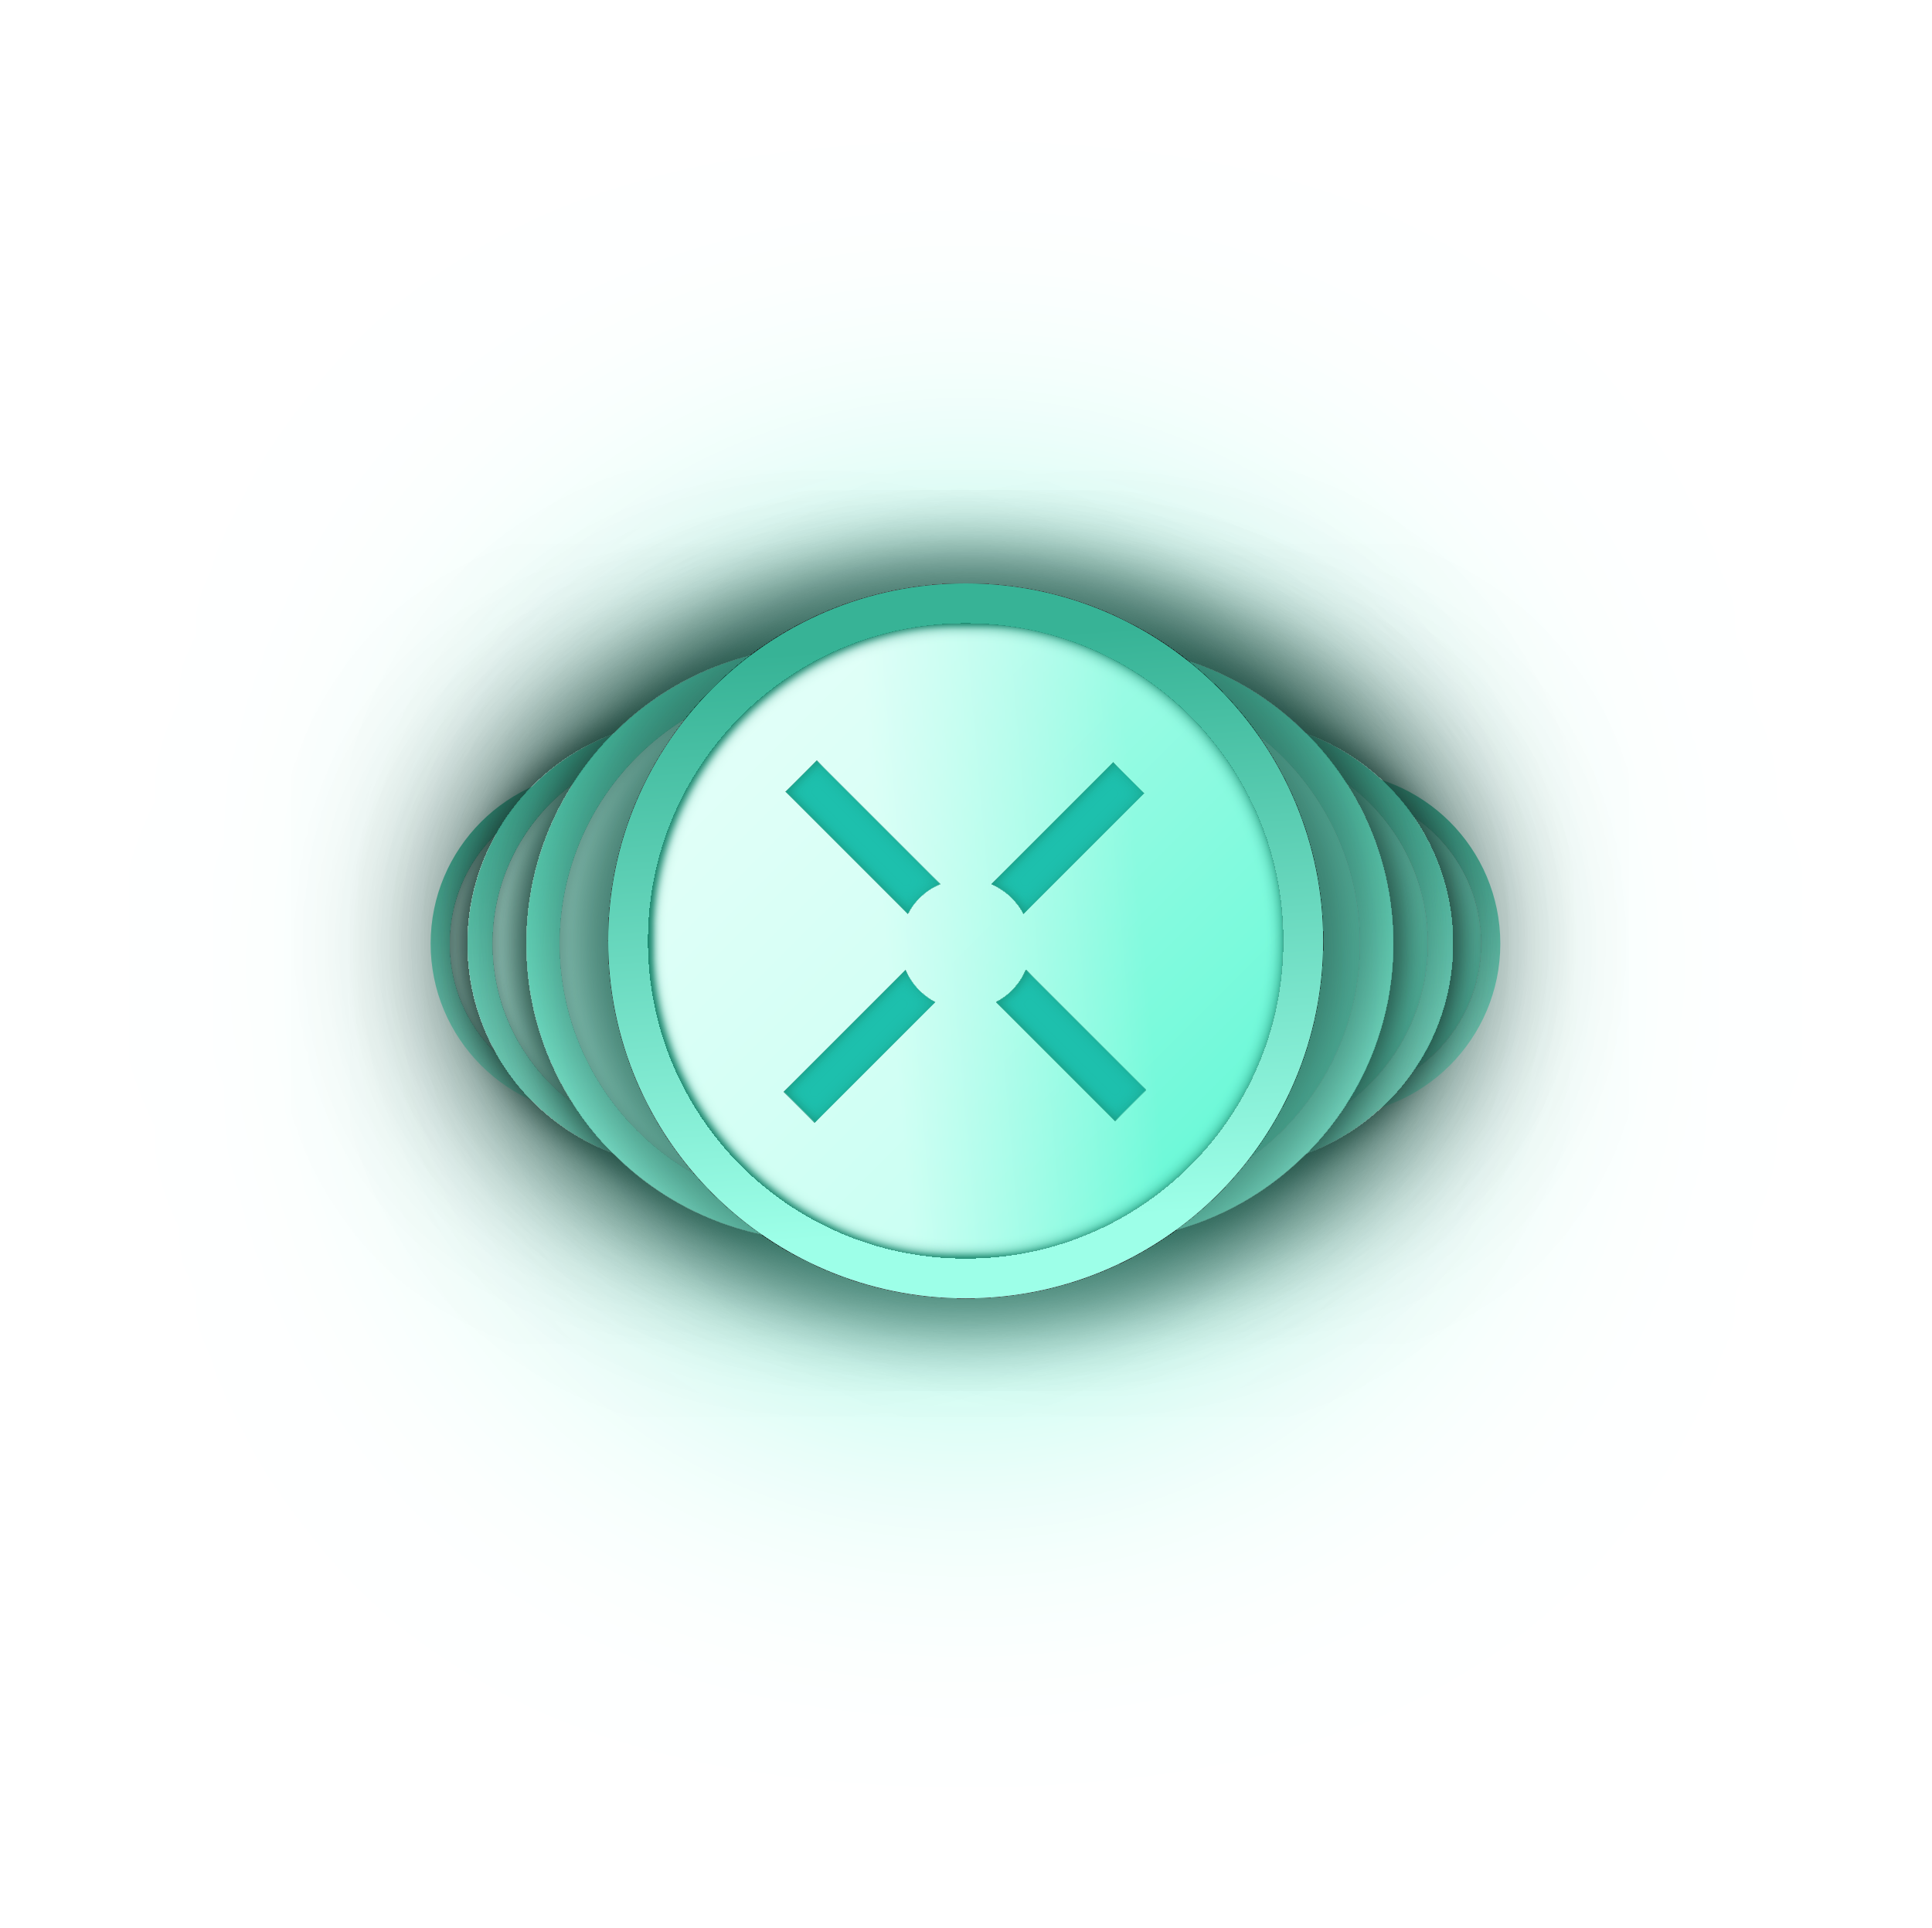
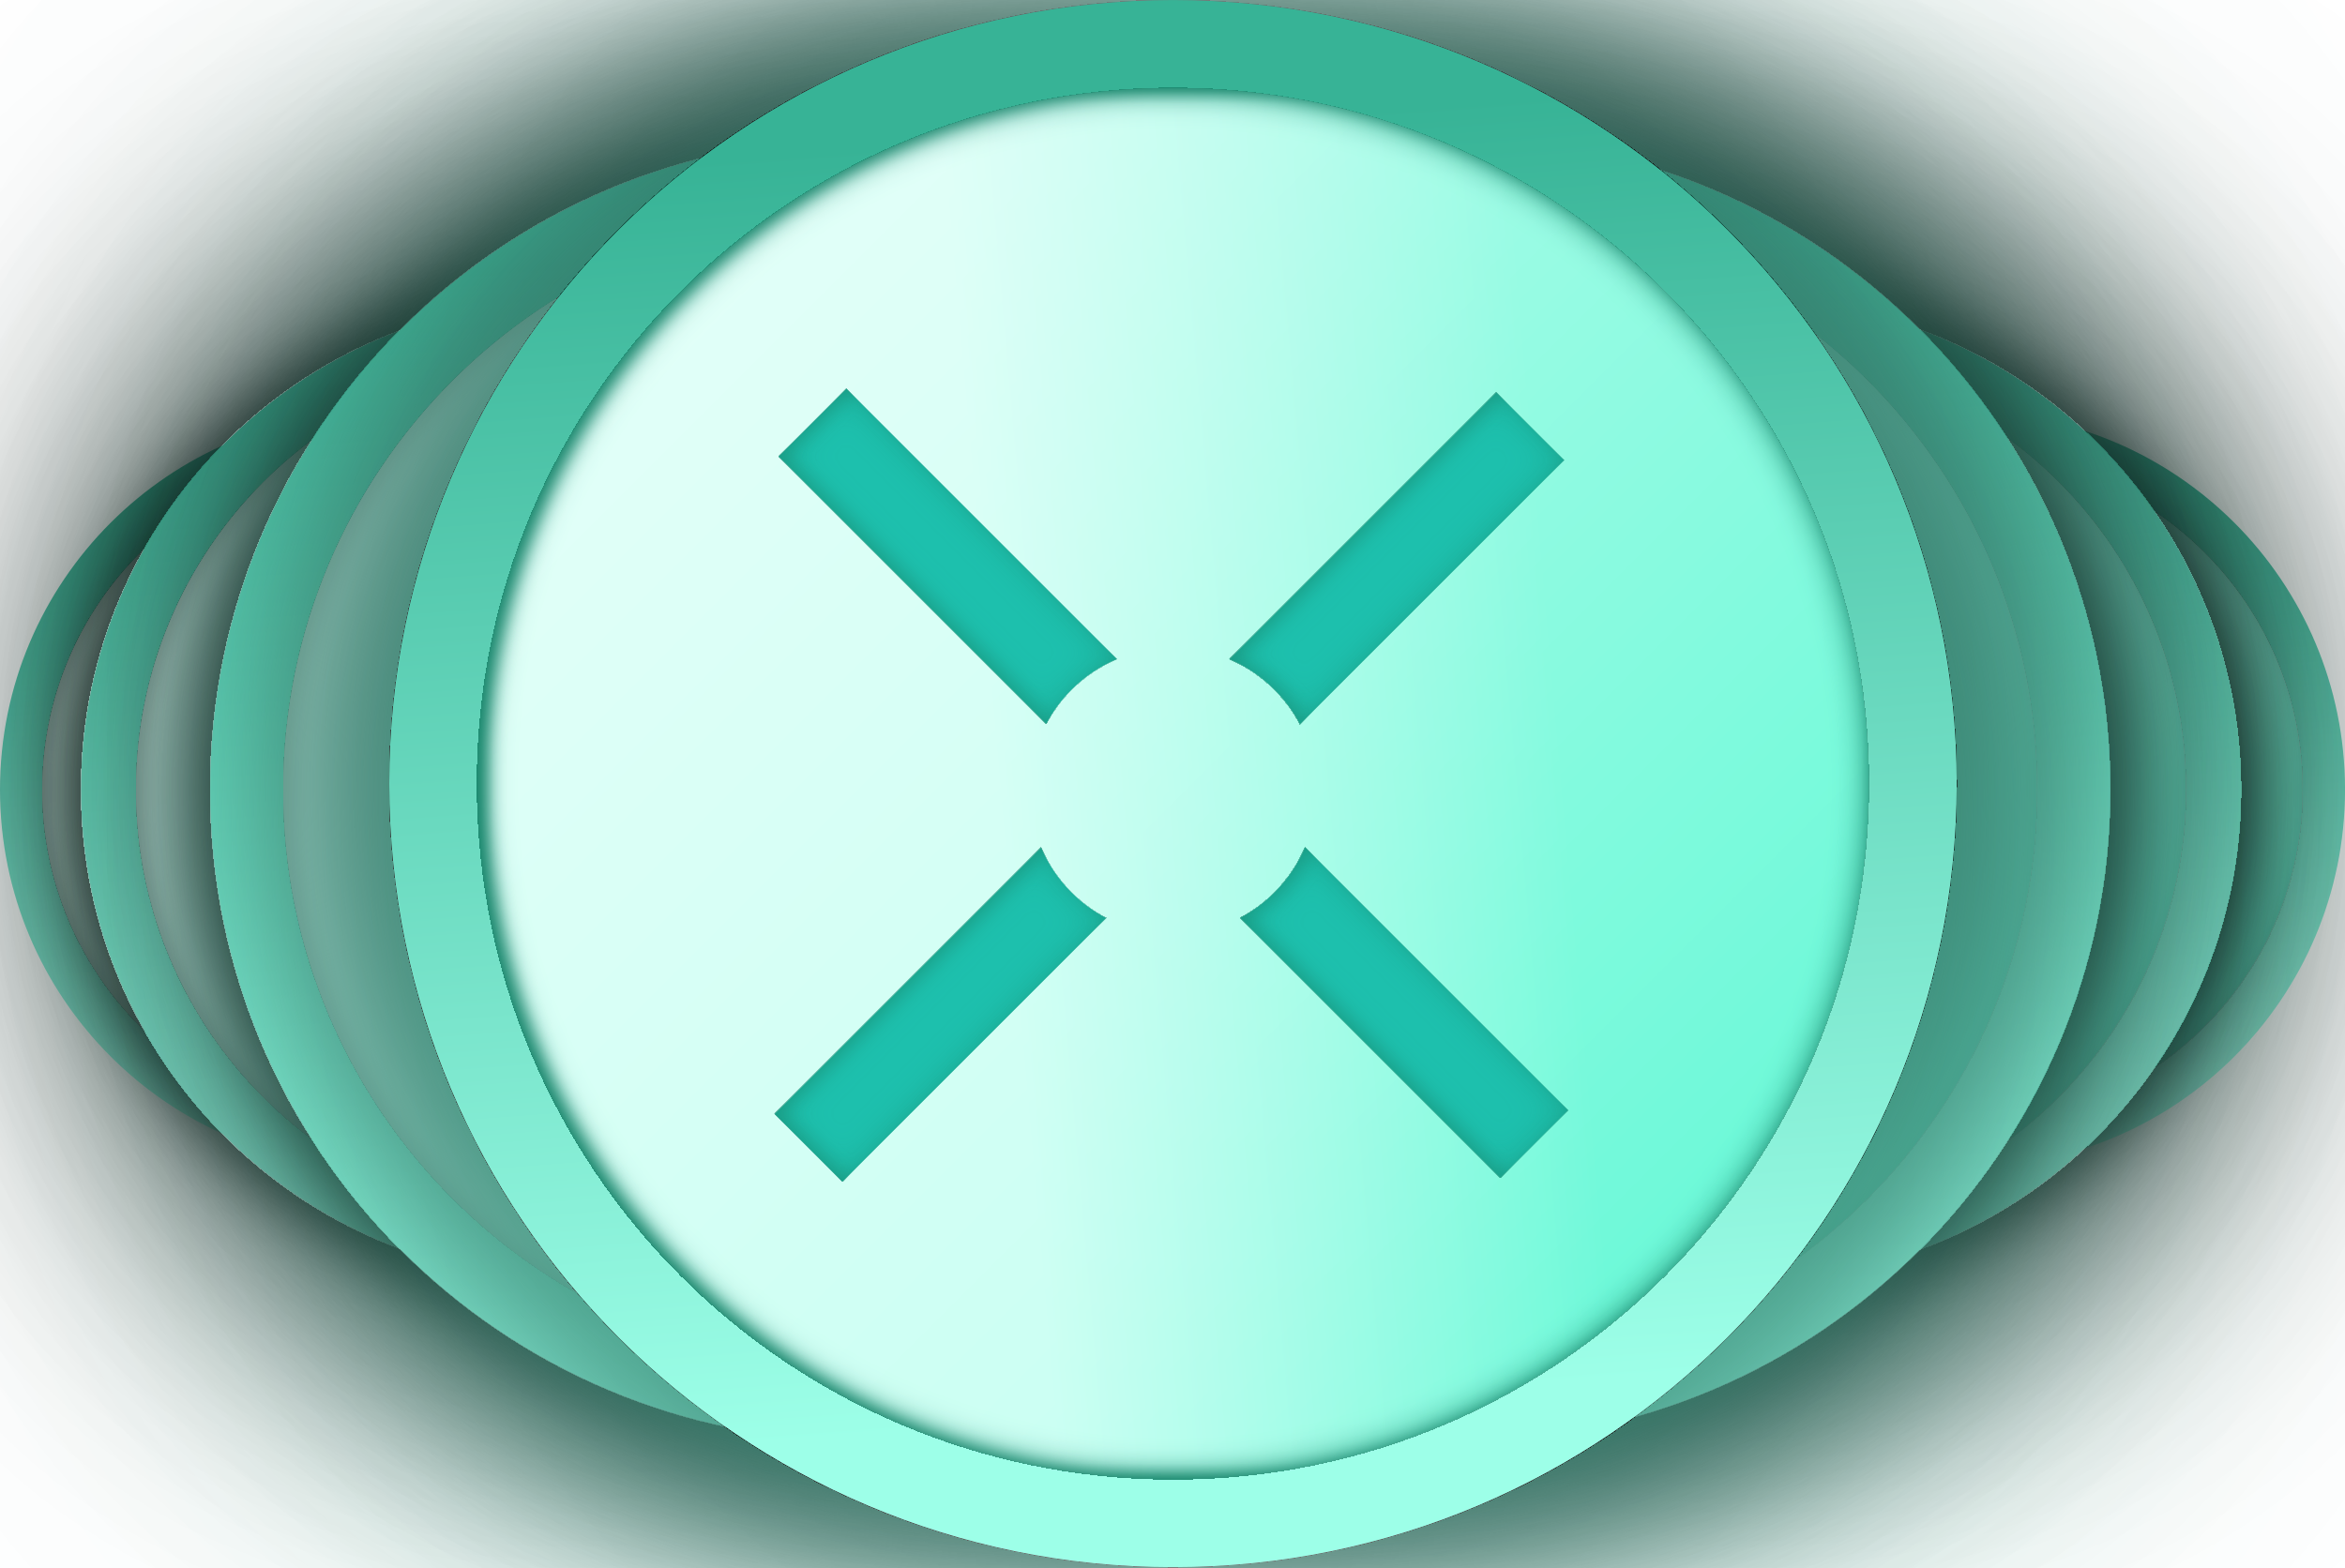
- <svg xmlns="http://www.w3.org/2000/svg" viewBox="0 0 498 497" fill="none">
+ <svg xmlns="http://www.w3.org/2000/svg" fill="none" viewBox="111 150.39 275.72 184.3">
  <circle cx="342.362" cy="243.252" r="44.362" fill="url(#paint0_linear_3320_158743)" />
  <g filter="url(#filter0_ii_3320_158743)">
    <circle cx="342.361" cy="243.253" r="39.385" fill="#D9D9D9" />
    <circle cx="342.361" cy="243.253" r="39.385" fill="url(#paint1_linear_3320_158743)" />
    <circle cx="342.361" cy="243.253" r="39.385" fill="url(#paint2_linear_3320_158743)" fill-opacity="0.5" />
    <g filter="url(#filter1_i_3320_158743)">
      <path d="M320.045 224.73L323.874 220.9L339.177 236.203C338.248 236.599 337.378 237.175 336.62 237.933C336.034 238.52 335.556 239.174 335.186 239.87L320.045 224.73Z" fill="#1DC0AD" />
      <path d="M334.897 246.881L319.818 261.96L323.648 265.789L338.573 250.863C337.871 250.493 337.211 250.012 336.62 249.421C335.867 248.668 335.293 247.803 334.897 246.881Z" fill="#1DC0AD" />
      <path d="M346.171 250.855L360.891 265.575L364.72 261.746L349.838 246.864C349.443 247.793 348.866 248.663 348.108 249.421C347.522 250.008 346.867 250.486 346.171 250.855Z" fill="#1DC0AD" />
      <path d="M349.551 239.886L364.493 224.944L360.664 221.114L345.568 236.21C346.491 236.605 347.355 237.18 348.108 237.933C348.699 238.524 349.18 239.183 349.551 239.886Z" fill="#1DC0AD" />
    </g>
  </g>
  <circle cx="155.362" cy="243.252" r="44.362" fill="url(#paint3_linear_3320_158743)" />
  <g filter="url(#filter2_ii_3320_158743)">
    <circle cx="155.361" cy="243.253" r="39.385" fill="#D9D9D9" />
    <circle cx="155.361" cy="243.253" r="39.385" fill="url(#paint4_linear_3320_158743)" />
    <circle cx="155.361" cy="243.253" r="39.385" fill="url(#paint5_linear_3320_158743)" fill-opacity="0.5" />
    <g filter="url(#filter3_i_3320_158743)">
      <path d="M133.045 224.73L136.874 220.9L152.177 236.203C151.248 236.599 150.378 237.175 149.62 237.933C149.034 238.52 148.556 239.174 148.186 239.87L133.045 224.73Z" fill="#1DC0AD" />
      <path d="M147.897 246.881L132.818 261.96L136.648 265.789L151.573 250.863C150.871 250.493 150.211 250.012 149.62 249.421C148.867 248.668 148.293 247.803 147.897 246.881Z" fill="#1DC0AD" />
      <path d="M159.171 250.855L173.891 265.575L177.72 261.746L162.838 246.864C162.443 247.793 161.866 248.663 161.108 249.421C160.522 250.008 159.867 250.486 159.171 250.855Z" fill="#1DC0AD" />
      <path d="M162.551 239.886L177.493 224.944L173.664 221.114L158.568 236.21C159.491 236.605 160.355 237.18 161.108 237.933C161.699 238.524 162.18 239.183 162.551 239.886Z" fill="#1DC0AD" />
    </g>
  </g>
  <g opacity="0.25" filter="url(#filter4_f_3320_158743)">
    <ellipse cx="249.057" cy="242.411" rx="132.688" ry="92.017" fill="black" />
  </g>
  <g filter="url(#filter5_dd_3320_158743)">
    <circle cx="316.899" cy="243.252" r="57.593" fill="url(#paint6_linear_3320_158743)" />
    <g filter="url(#filter6_ii_3320_158743)">
      <circle cx="316.898" cy="243.253" r="51.13" fill="#D9D9D9" />
      <circle cx="316.898" cy="243.253" r="51.13" fill="url(#paint7_linear_3320_158743)" />
      <circle cx="316.898" cy="243.253" r="51.13" fill="url(#paint8_linear_3320_158743)" fill-opacity="0.5" />
      <g filter="url(#filter7_i_3320_158743)">
        <path d="M287.926 219.205L292.897 214.233L312.764 234.1C311.558 234.614 310.429 235.362 309.445 236.346C308.683 237.107 308.062 237.957 307.583 238.861L287.926 219.205Z" fill="#1DC0AD" />
        <path d="M307.208 247.962L287.632 267.538L292.603 272.51L311.98 253.133C311.068 252.651 310.212 252.027 309.445 251.26C308.467 250.282 307.722 249.16 307.208 247.962Z" fill="#1DC0AD" />
        <path d="M321.844 253.122L340.953 272.232L345.925 267.261L326.605 247.941C326.091 249.147 325.342 250.276 324.359 251.26C323.597 252.021 322.748 252.642 321.844 253.122Z" fill="#1DC0AD" />
        <path d="M326.232 238.881L345.63 219.482L340.659 214.511L321.061 234.109C322.259 234.622 323.381 235.368 324.359 236.346C325.126 237.113 325.75 237.969 326.232 238.881Z" fill="#1DC0AD" />
      </g>
    </g>
  </g>
  <g filter="url(#filter8_dd_3320_158743)">
    <circle cx="178.132" cy="243.252" r="57.593" fill="url(#paint9_linear_3320_158743)" />
    <g filter="url(#filter9_ii_3320_158743)">
      <circle cx="178.13" cy="243.253" r="51.13" fill="#D9D9D9" />
      <circle cx="178.13" cy="243.253" r="51.13" fill="url(#paint10_linear_3320_158743)" />
      <circle cx="178.13" cy="243.253" r="51.13" fill="url(#paint11_linear_3320_158743)" fill-opacity="0.5" />
      <g filter="url(#filter10_i_3320_158743)">
        <path d="M149.16 219.205L154.131 214.233L173.997 234.1C172.791 234.614 171.662 235.362 170.678 236.346C169.917 237.107 169.296 237.957 168.816 238.861L149.16 219.205Z" fill="#1DC0AD" />
        <path d="M168.441 247.962L148.865 267.538L153.837 272.51L173.214 253.133C172.302 252.651 171.446 252.027 170.678 251.26C169.701 250.282 168.955 249.16 168.441 247.962Z" fill="#1DC0AD" />
        <path d="M183.077 253.122L202.187 272.232L207.158 267.261L187.838 247.941C187.325 249.147 186.576 250.276 185.592 251.26C184.831 252.021 183.981 252.642 183.077 253.122Z" fill="#1DC0AD" />
        <path d="M187.465 238.881L206.864 219.482L201.892 214.511L182.295 234.109C183.492 234.622 184.614 235.368 185.592 236.346C186.36 237.113 186.984 237.969 187.465 238.881Z" fill="#1DC0AD" />
      </g>
    </g>
  </g>
  <g opacity="0.5" filter="url(#filter11_f_3320_158743)">
    <ellipse cx="249.058" cy="242.411" rx="115.662" ry="92.017" fill="black" />
  </g>
  <g filter="url(#filter12_dd_3320_158743)">
    <circle cx="212.309" cy="243.252" r="76.593" fill="url(#paint12_linear_3320_158743)" />
    <g filter="url(#filter13_ii_3320_158743)">
      <circle cx="212.308" cy="243.252" r="67.999" fill="#D9D9D9" />
      <circle cx="212.308" cy="243.252" r="67.999" fill="url(#paint13_linear_3320_158743)" />
      <circle cx="212.308" cy="243.252" r="67.999" fill="url(#paint14_linear_3320_158743)" fill-opacity="0.5" />
      <g filter="url(#filter14_i_3320_158743)">
        <path d="M173.778 211.271L180.39 204.659L206.81 231.08C205.207 231.763 203.704 232.759 202.396 234.067C201.383 235.08 200.558 236.209 199.919 237.412L173.778 211.271Z" fill="#1DC0AD" />
        <path d="M199.421 249.515L173.387 275.55L179.998 282.161L205.768 256.392C204.555 255.752 203.417 254.921 202.396 253.901C201.096 252.601 200.104 251.108 199.421 249.515Z" fill="#1DC0AD" />
        <path d="M218.885 256.378L244.3 281.792L250.911 275.181L225.217 249.487C224.534 251.091 223.539 252.593 222.23 253.901C221.218 254.914 220.088 255.74 218.885 256.378Z" fill="#1DC0AD" />
        <path d="M224.721 237.438L250.52 211.64L243.908 205.029L217.845 231.092C219.438 231.775 220.93 232.766 222.23 234.067C223.251 235.087 224.081 236.226 224.721 237.438Z" fill="#1DC0AD" />
      </g>
    </g>
  </g>
  <g filter="url(#filter15_dd_3320_158743)">
    <circle cx="282.523" cy="243.252" r="76.593" fill="url(#paint15_linear_3320_158743)" />
    <g filter="url(#filter16_ii_3320_158743)">
      <circle cx="282.523" cy="243.252" r="67.999" fill="#D9D9D9" />
      <circle cx="282.523" cy="243.252" r="67.999" fill="url(#paint16_linear_3320_158743)" />
      <circle cx="282.523" cy="243.252" r="67.999" fill="url(#paint17_linear_3320_158743)" fill-opacity="0.5" />
      <g filter="url(#filter17_i_3320_158743)">
        <path d="M243.993 211.271L250.604 204.659L277.025 231.08C275.421 231.763 273.919 232.759 272.611 234.067C271.598 235.08 270.773 236.209 270.134 237.412L243.993 211.271Z" fill="#1DC0AD" />
        <path d="M269.636 249.515L243.602 275.55L250.213 282.161L275.983 256.392C274.77 255.752 273.632 254.921 272.611 253.901C271.311 252.601 270.319 251.108 269.636 249.515Z" fill="#1DC0AD" />
        <path d="M289.1 256.378L314.515 281.792L321.126 275.181L295.432 249.487C294.749 251.091 293.753 252.593 292.445 253.901C291.432 254.914 290.303 255.74 289.1 256.378Z" fill="#1DC0AD" />
        <path d="M294.936 237.438L320.734 211.64L314.123 205.029L288.06 231.092C289.653 231.775 291.145 232.766 292.445 234.067C293.466 235.087 294.296 236.226 294.936 237.438Z" fill="#1DC0AD" />
      </g>
    </g>
  </g>
  <g filter="url(#filter18_f_3320_158743)">
    <ellipse cx="249.058" cy="242.411" rx="101.464" ry="92.017" fill="black" />
  </g>
  <g filter="url(#filter19_d_3320_158743)">
    <circle cx="248.918" cy="242.543" r="92.149" fill="url(#paint18_linear_3320_158743)" />
    <g filter="url(#filter20_ii_3320_158743)">
      <circle cx="248.917" cy="242.543" r="81.81" fill="#D9D9D9" />
      <circle cx="248.917" cy="242.543" r="81.81" fill="url(#paint19_linear_3320_158743)" />
      <circle cx="248.917" cy="242.543" r="81.81" fill="url(#paint20_linear_3320_158743)" fill-opacity="0.5" />
      <g filter="url(#filter21_ii_3320_158743)">
        <path d="M202.562 204.066L210.516 196.112L242.302 227.899C240.373 228.721 238.566 229.919 236.992 231.492C235.774 232.711 234.78 234.07 234.012 235.517L202.562 204.066Z" fill="#1DC0AD" />
        <path d="M233.413 250.079L202.091 281.401L210.045 289.355L241.048 258.352C239.59 257.582 238.22 256.583 236.992 255.355C235.428 253.791 234.235 251.995 233.413 250.079Z" fill="#1DC0AD" />
        <path d="M256.83 258.335L287.406 288.911L295.36 280.957L264.448 250.045C263.626 251.974 262.428 253.781 260.855 255.355C259.636 256.574 258.277 257.567 256.83 258.335Z" fill="#1DC0AD" />
        <path d="M263.851 235.549L294.889 204.511L286.935 196.557L255.579 227.913C257.495 228.735 259.29 229.928 260.855 231.492C262.082 232.72 263.081 234.09 263.851 235.549Z" fill="#1DC0AD" />
      </g>
    </g>
  </g>
  <defs>
    <filter id="filter0_ii_3320_158743" x="302.977" y="203.868" width="79.452" height="78.769" filterUnits="userSpaceOnUse" color-interpolation-filters="sRGB">
      <feFlood flood-opacity="0" result="BackgroundImageFix" />
      <feBlend mode="normal" in="SourceGraphic" in2="BackgroundImageFix" result="shape" />
      <feColorMatrix in="SourceAlpha" type="matrix" values="0 0 0 0 0 0 0 0 0 0 0 0 0 0 0 0 0 0 127 0" result="hardAlpha" />
      <feOffset />
      <feGaussianBlur stdDeviation="2.047" />
      <feComposite in2="hardAlpha" operator="arithmetic" k2="-1" k3="1" />
      <feColorMatrix type="matrix" values="0 0 0 0 0 0 0 0 0 0 0 0 0 0 0 0 0 0 0.14 0" />
      <feBlend mode="normal" in2="shape" result="effect1_innerShadow_3320_158743" />
      <feColorMatrix in="SourceAlpha" type="matrix" values="0 0 0 0 0 0 0 0 0 0 0 0 0 0 0 0 0 0 127 0" result="hardAlpha" />
      <feOffset dx="0.682" />
      <feGaussianBlur stdDeviation="0.682" />
      <feComposite in2="hardAlpha" operator="arithmetic" k2="-1" k3="1" />
      <feColorMatrix type="matrix" values="0 0 0 0 0 0 0 0 0 0 0 0 0 0 0 0 0 0 0.2 0" />
      <feBlend mode="normal" in2="effect1_innerShadow_3320_158743" result="effect2_innerShadow_3320_158743" />
    </filter>
    <filter id="filter1_i_3320_158743" x="319.818" y="220.9" width="44.901" height="46.254" filterUnits="userSpaceOnUse" color-interpolation-filters="sRGB">
      <feFlood flood-opacity="0" result="BackgroundImageFix" />
      <feBlend mode="normal" in="SourceGraphic" in2="BackgroundImageFix" result="shape" />
      <feColorMatrix in="SourceAlpha" type="matrix" values="0 0 0 0 0 0 0 0 0 0 0 0 0 0 0 0 0 0 127 0" result="hardAlpha" />
      <feOffset dy="1.365" />
      <feGaussianBlur stdDeviation="0.682" />
      <feComposite in2="hardAlpha" operator="arithmetic" k2="-1" k3="1" />
      <feColorMatrix type="matrix" values="0 0 0 0 0 0 0 0 0 0.546 0 0 0 0 0.484 0 0 0 0.5 0" />
      <feBlend mode="normal" in2="shape" result="effect1_innerShadow_3320_158743" />
    </filter>
    <filter id="filter2_ii_3320_158743" x="115.977" y="203.868" width="79.452" height="78.769" filterUnits="userSpaceOnUse" color-interpolation-filters="sRGB">
      <feFlood flood-opacity="0" result="BackgroundImageFix" />
      <feBlend mode="normal" in="SourceGraphic" in2="BackgroundImageFix" result="shape" />
      <feColorMatrix in="SourceAlpha" type="matrix" values="0 0 0 0 0 0 0 0 0 0 0 0 0 0 0 0 0 0 127 0" result="hardAlpha" />
      <feOffset />
      <feGaussianBlur stdDeviation="2.047" />
      <feComposite in2="hardAlpha" operator="arithmetic" k2="-1" k3="1" />
      <feColorMatrix type="matrix" values="0 0 0 0 0 0 0 0 0 0 0 0 0 0 0 0 0 0 0.14 0" />
      <feBlend mode="normal" in2="shape" result="effect1_innerShadow_3320_158743" />
      <feColorMatrix in="SourceAlpha" type="matrix" values="0 0 0 0 0 0 0 0 0 0 0 0 0 0 0 0 0 0 127 0" result="hardAlpha" />
      <feOffset dx="0.682" />
      <feGaussianBlur stdDeviation="0.682" />
      <feComposite in2="hardAlpha" operator="arithmetic" k2="-1" k3="1" />
      <feColorMatrix type="matrix" values="0 0 0 0 0 0 0 0 0 0 0 0 0 0 0 0 0 0 0.2 0" />
      <feBlend mode="normal" in2="effect1_innerShadow_3320_158743" result="effect2_innerShadow_3320_158743" />
    </filter>
    <filter id="filter3_i_3320_158743" x="132.818" y="220.9" width="44.901" height="46.254" filterUnits="userSpaceOnUse" color-interpolation-filters="sRGB">
      <feFlood flood-opacity="0" result="BackgroundImageFix" />
      <feBlend mode="normal" in="SourceGraphic" in2="BackgroundImageFix" result="shape" />
      <feColorMatrix in="SourceAlpha" type="matrix" values="0 0 0 0 0 0 0 0 0 0 0 0 0 0 0 0 0 0 127 0" result="hardAlpha" />
      <feOffset dy="1.365" />
      <feGaussianBlur stdDeviation="0.682" />
      <feComposite in2="hardAlpha" operator="arithmetic" k2="-1" k3="1" />
      <feColorMatrix type="matrix" values="0 0 0 0 0 0 0 0 0 0.546 0 0 0 0 0.484 0 0 0 0.5 0" />
      <feBlend mode="normal" in2="shape" result="effect1_innerShadow_3320_158743" />
    </filter>
    <filter id="filter4_f_3320_158743" x="92.369" y="126.394" width="313.376" height="232.034" filterUnits="userSpaceOnUse" color-interpolation-filters="sRGB">
      <feFlood flood-opacity="0" result="BackgroundImageFix" />
      <feBlend mode="normal" in="SourceGraphic" in2="BackgroundImageFix" result="shape" />
      <feGaussianBlur stdDeviation="12" result="effect1_foregroundBlur_3320_158743" />
    </filter>
    <filter id="filter5_dd_3320_158743" x="213.941" y="140.293" width="205.917" height="205.917" filterUnits="userSpaceOnUse" color-interpolation-filters="sRGB">
      <feFlood flood-opacity="0" result="BackgroundImageFix" />
      <feColorMatrix in="SourceAlpha" type="matrix" values="0 0 0 0 0 0 0 0 0 0 0 0 0 0 0 0 0 0 127 0" result="hardAlpha" />
      <feOffset />
      <feGaussianBlur stdDeviation="22.683" />
      <feComposite in2="hardAlpha" operator="out" />
      <feColorMatrix type="matrix" values="0 0 0 0 0 0 0 0 0 0 0 0 0 0 0 0 0 0 0.64 0" />
      <feBlend mode="normal" in2="BackgroundImageFix" result="effect1_dropShadow_3320_158743" />
      <feColorMatrix in="SourceAlpha" type="matrix" values="0 0 0 0 0 0 0 0 0 0 0 0 0 0 0 0 0 0 127 0" result="hardAlpha" />
      <feOffset />
      <feGaussianBlur stdDeviation="4" />
      <feComposite in2="hardAlpha" operator="out" />
      <feColorMatrix type="matrix" values="0 0 0 0 0 0 0 0 0 0 0 0 0 0 0 0 0 0 1 0" />
      <feBlend mode="normal" in2="effect1_dropShadow_3320_158743" result="effect2_dropShadow_3320_158743" />
      <feBlend mode="normal" in="SourceGraphic" in2="effect2_dropShadow_3320_158743" result="shape" />
    </filter>
    <filter id="filter6_ii_3320_158743" x="265.768" y="192.122" width="103.147" height="102.261" filterUnits="userSpaceOnUse" color-interpolation-filters="sRGB">
      <feFlood flood-opacity="0" result="BackgroundImageFix" />
      <feBlend mode="normal" in="SourceGraphic" in2="BackgroundImageFix" result="shape" />
      <feColorMatrix in="SourceAlpha" type="matrix" values="0 0 0 0 0 0 0 0 0 0 0 0 0 0 0 0 0 0 127 0" result="hardAlpha" />
      <feOffset />
      <feGaussianBlur stdDeviation="2.658" />
      <feComposite in2="hardAlpha" operator="arithmetic" k2="-1" k3="1" />
      <feColorMatrix type="matrix" values="0 0 0 0 0 0 0 0 0 0 0 0 0 0 0 0 0 0 0.14 0" />
      <feBlend mode="normal" in2="shape" result="effect1_innerShadow_3320_158743" />
      <feColorMatrix in="SourceAlpha" type="matrix" values="0 0 0 0 0 0 0 0 0 0 0 0 0 0 0 0 0 0 127 0" result="hardAlpha" />
      <feOffset dx="0.886" />
      <feGaussianBlur stdDeviation="0.886" />
      <feComposite in2="hardAlpha" operator="arithmetic" k2="-1" k3="1" />
      <feColorMatrix type="matrix" values="0 0 0 0 0 0 0 0 0 0 0 0 0 0 0 0 0 0 0.2 0" />
      <feBlend mode="normal" in2="effect1_innerShadow_3320_158743" result="effect2_innerShadow_3320_158743" />
    </filter>
    <filter id="filter7_i_3320_158743" x="287.632" y="214.233" width="58.293" height="60.048" filterUnits="userSpaceOnUse" color-interpolation-filters="sRGB">
      <feFlood flood-opacity="0" result="BackgroundImageFix" />
      <feBlend mode="normal" in="SourceGraphic" in2="BackgroundImageFix" result="shape" />
      <feColorMatrix in="SourceAlpha" type="matrix" values="0 0 0 0 0 0 0 0 0 0 0 0 0 0 0 0 0 0 127 0" result="hardAlpha" />
      <feOffset dy="1.772" />
      <feGaussianBlur stdDeviation="0.886" />
      <feComposite in2="hardAlpha" operator="arithmetic" k2="-1" k3="1" />
      <feColorMatrix type="matrix" values="0 0 0 0 0 0 0 0 0 0.546 0 0 0 0 0.484 0 0 0 0.5 0" />
      <feBlend mode="normal" in2="shape" result="effect1_innerShadow_3320_158743" />
    </filter>
    <filter id="filter8_dd_3320_158743" x="75.173" y="140.293" width="205.917" height="205.917" filterUnits="userSpaceOnUse" color-interpolation-filters="sRGB">
      <feFlood flood-opacity="0" result="BackgroundImageFix" />
      <feColorMatrix in="SourceAlpha" type="matrix" values="0 0 0 0 0 0 0 0 0 0 0 0 0 0 0 0 0 0 127 0" result="hardAlpha" />
      <feOffset />
      <feGaussianBlur stdDeviation="22.683" />
      <feComposite in2="hardAlpha" operator="out" />
      <feColorMatrix type="matrix" values="0 0 0 0 0 0 0 0 0 0 0 0 0 0 0 0 0 0 0.64 0" />
      <feBlend mode="normal" in2="BackgroundImageFix" result="effect1_dropShadow_3320_158743" />
      <feColorMatrix in="SourceAlpha" type="matrix" values="0 0 0 0 0 0 0 0 0 0 0 0 0 0 0 0 0 0 127 0" result="hardAlpha" />
      <feOffset />
      <feGaussianBlur stdDeviation="4" />
      <feComposite in2="hardAlpha" operator="out" />
      <feColorMatrix type="matrix" values="0 0 0 0 0 0 0 0 0 0 0 0 0 0 0 0 0 0 1 0" />
      <feBlend mode="normal" in2="effect1_dropShadow_3320_158743" result="effect2_dropShadow_3320_158743" />
      <feBlend mode="normal" in="SourceGraphic" in2="effect2_dropShadow_3320_158743" result="shape" />
    </filter>
    <filter id="filter9_ii_3320_158743" x="127" y="192.122" width="103.147" height="102.261" filterUnits="userSpaceOnUse" color-interpolation-filters="sRGB">
      <feFlood flood-opacity="0" result="BackgroundImageFix" />
      <feBlend mode="normal" in="SourceGraphic" in2="BackgroundImageFix" result="shape" />
      <feColorMatrix in="SourceAlpha" type="matrix" values="0 0 0 0 0 0 0 0 0 0 0 0 0 0 0 0 0 0 127 0" result="hardAlpha" />
      <feOffset />
      <feGaussianBlur stdDeviation="2.658" />
      <feComposite in2="hardAlpha" operator="arithmetic" k2="-1" k3="1" />
      <feColorMatrix type="matrix" values="0 0 0 0 0 0 0 0 0 0 0 0 0 0 0 0 0 0 0.14 0" />
      <feBlend mode="normal" in2="shape" result="effect1_innerShadow_3320_158743" />
      <feColorMatrix in="SourceAlpha" type="matrix" values="0 0 0 0 0 0 0 0 0 0 0 0 0 0 0 0 0 0 127 0" result="hardAlpha" />
      <feOffset dx="0.886" />
      <feGaussianBlur stdDeviation="0.886" />
      <feComposite in2="hardAlpha" operator="arithmetic" k2="-1" k3="1" />
      <feColorMatrix type="matrix" values="0 0 0 0 0 0 0 0 0 0 0 0 0 0 0 0 0 0 0.2 0" />
      <feBlend mode="normal" in2="effect1_innerShadow_3320_158743" result="effect2_innerShadow_3320_158743" />
    </filter>
    <filter id="filter10_i_3320_158743" x="148.865" y="214.233" width="58.293" height="60.048" filterUnits="userSpaceOnUse" color-interpolation-filters="sRGB">
      <feFlood flood-opacity="0" result="BackgroundImageFix" />
      <feBlend mode="normal" in="SourceGraphic" in2="BackgroundImageFix" result="shape" />
      <feColorMatrix in="SourceAlpha" type="matrix" values="0 0 0 0 0 0 0 0 0 0 0 0 0 0 0 0 0 0 127 0" result="hardAlpha" />
      <feOffset dy="1.772" />
      <feGaussianBlur stdDeviation="0.886" />
      <feComposite in2="hardAlpha" operator="arithmetic" k2="-1" k3="1" />
      <feColorMatrix type="matrix" values="0 0 0 0 0 0 0 0 0 0.546 0 0 0 0 0.484 0 0 0 0.5 0" />
      <feBlend mode="normal" in2="shape" result="effect1_innerShadow_3320_158743" />
    </filter>
    <filter id="filter11_f_3320_158743" x="109.396" y="126.394" width="279.324" height="232.034" filterUnits="userSpaceOnUse" color-interpolation-filters="sRGB">
      <feFlood flood-opacity="0" result="BackgroundImageFix" />
      <feBlend mode="normal" in="SourceGraphic" in2="BackgroundImageFix" result="shape" />
      <feGaussianBlur stdDeviation="12" result="effect1_foregroundBlur_3320_158743" />
    </filter>
    <filter id="filter12_dd_3320_158743" x="90.35" y="121.292" width="243.918" height="243.918" filterUnits="userSpaceOnUse" color-interpolation-filters="sRGB">
      <feFlood flood-opacity="0" result="BackgroundImageFix" />
      <feColorMatrix in="SourceAlpha" type="matrix" values="0 0 0 0 0 0 0 0 0 0 0 0 0 0 0 0 0 0 127 0" result="hardAlpha" />
      <feOffset />
      <feGaussianBlur stdDeviation="22.683" />
      <feComposite in2="hardAlpha" operator="out" />
      <feColorMatrix type="matrix" values="0 0 0 0 0 0 0 0 0 0 0 0 0 0 0 0 0 0 0.64 0" />
      <feBlend mode="normal" in2="BackgroundImageFix" result="effect1_dropShadow_3320_158743" />
      <feColorMatrix in="SourceAlpha" type="matrix" values="0 0 0 0 0 0 0 0 0 0 0 0 0 0 0 0 0 0 127 0" result="hardAlpha" />
      <feOffset />
      <feGaussianBlur stdDeviation="4" />
      <feComposite in2="hardAlpha" operator="out" />
      <feColorMatrix type="matrix" values="0 0 0 0 0 0 0 0 0 0 0 0 0 0 0 0 0 0 1 0" />
      <feBlend mode="normal" in2="effect1_dropShadow_3320_158743" result="effect2_dropShadow_3320_158743" />
      <feBlend mode="normal" in="SourceGraphic" in2="effect2_dropShadow_3320_158743" result="shape" />
    </filter>
    <filter id="filter13_ii_3320_158743" x="144.309" y="175.253" width="137.176" height="135.998" filterUnits="userSpaceOnUse" color-interpolation-filters="sRGB">
      <feFlood flood-opacity="0" result="BackgroundImageFix" />
      <feBlend mode="normal" in="SourceGraphic" in2="BackgroundImageFix" result="shape" />
      <feColorMatrix in="SourceAlpha" type="matrix" values="0 0 0 0 0 0 0 0 0 0 0 0 0 0 0 0 0 0 127 0" result="hardAlpha" />
      <feOffset />
      <feGaussianBlur stdDeviation="3.535" />
      <feComposite in2="hardAlpha" operator="arithmetic" k2="-1" k3="1" />
      <feColorMatrix type="matrix" values="0 0 0 0 0 0 0 0 0 0 0 0 0 0 0 0 0 0 0.14 0" />
      <feBlend mode="normal" in2="shape" result="effect1_innerShadow_3320_158743" />
      <feColorMatrix in="SourceAlpha" type="matrix" values="0 0 0 0 0 0 0 0 0 0 0 0 0 0 0 0 0 0 127 0" result="hardAlpha" />
      <feOffset dx="1.178" />
      <feGaussianBlur stdDeviation="1.178" />
      <feComposite in2="hardAlpha" operator="arithmetic" k2="-1" k3="1" />
      <feColorMatrix type="matrix" values="0 0 0 0 0 0 0 0 0 0 0 0 0 0 0 0 0 0 0.2 0" />
      <feBlend mode="normal" in2="effect1_innerShadow_3320_158743" result="effect2_innerShadow_3320_158743" />
    </filter>
    <filter id="filter14_i_3320_158743" x="173.387" y="204.659" width="77.524" height="79.859" filterUnits="userSpaceOnUse" color-interpolation-filters="sRGB">
      <feFlood flood-opacity="0" result="BackgroundImageFix" />
      <feBlend mode="normal" in="SourceGraphic" in2="BackgroundImageFix" result="shape" />
      <feColorMatrix in="SourceAlpha" type="matrix" values="0 0 0 0 0 0 0 0 0 0 0 0 0 0 0 0 0 0 127 0" result="hardAlpha" />
      <feOffset dy="2.357" />
      <feGaussianBlur stdDeviation="1.178" />
      <feComposite in2="hardAlpha" operator="arithmetic" k2="-1" k3="1" />
      <feColorMatrix type="matrix" values="0 0 0 0 0 0 0 0 0 0.546 0 0 0 0 0.484 0 0 0 0.5 0" />
      <feBlend mode="normal" in2="shape" result="effect1_innerShadow_3320_158743" />
    </filter>
    <filter id="filter15_dd_3320_158743" x="160.564" y="121.292" width="243.918" height="243.918" filterUnits="userSpaceOnUse" color-interpolation-filters="sRGB">
      <feFlood flood-opacity="0" result="BackgroundImageFix" />
      <feColorMatrix in="SourceAlpha" type="matrix" values="0 0 0 0 0 0 0 0 0 0 0 0 0 0 0 0 0 0 127 0" result="hardAlpha" />
      <feOffset />
      <feGaussianBlur stdDeviation="22.683" />
      <feComposite in2="hardAlpha" operator="out" />
      <feColorMatrix type="matrix" values="0 0 0 0 0 0 0 0 0 0 0 0 0 0 0 0 0 0 0.64 0" />
      <feBlend mode="normal" in2="BackgroundImageFix" result="effect1_dropShadow_3320_158743" />
      <feColorMatrix in="SourceAlpha" type="matrix" values="0 0 0 0 0 0 0 0 0 0 0 0 0 0 0 0 0 0 127 0" result="hardAlpha" />
      <feOffset />
      <feGaussianBlur stdDeviation="4" />
      <feComposite in2="hardAlpha" operator="out" />
      <feColorMatrix type="matrix" values="0 0 0 0 0 0 0 0 0 0 0 0 0 0 0 0 0 0 1 0" />
      <feBlend mode="normal" in2="effect1_dropShadow_3320_158743" result="effect2_dropShadow_3320_158743" />
      <feBlend mode="normal" in="SourceGraphic" in2="effect2_dropShadow_3320_158743" result="shape" />
    </filter>
    <filter id="filter16_ii_3320_158743" x="214.523" y="175.253" width="137.176" height="135.998" filterUnits="userSpaceOnUse" color-interpolation-filters="sRGB">
      <feFlood flood-opacity="0" result="BackgroundImageFix" />
      <feBlend mode="normal" in="SourceGraphic" in2="BackgroundImageFix" result="shape" />
      <feColorMatrix in="SourceAlpha" type="matrix" values="0 0 0 0 0 0 0 0 0 0 0 0 0 0 0 0 0 0 127 0" result="hardAlpha" />
      <feOffset />
      <feGaussianBlur stdDeviation="3.535" />
      <feComposite in2="hardAlpha" operator="arithmetic" k2="-1" k3="1" />
      <feColorMatrix type="matrix" values="0 0 0 0 0 0 0 0 0 0 0 0 0 0 0 0 0 0 0.14 0" />
      <feBlend mode="normal" in2="shape" result="effect1_innerShadow_3320_158743" />
      <feColorMatrix in="SourceAlpha" type="matrix" values="0 0 0 0 0 0 0 0 0 0 0 0 0 0 0 0 0 0 127 0" result="hardAlpha" />
      <feOffset dx="1.178" />
      <feGaussianBlur stdDeviation="1.178" />
      <feComposite in2="hardAlpha" operator="arithmetic" k2="-1" k3="1" />
      <feColorMatrix type="matrix" values="0 0 0 0 0 0 0 0 0 0 0 0 0 0 0 0 0 0 0.2 0" />
      <feBlend mode="normal" in2="effect1_innerShadow_3320_158743" result="effect2_innerShadow_3320_158743" />
    </filter>
    <filter id="filter17_i_3320_158743" x="243.602" y="204.659" width="77.524" height="79.859" filterUnits="userSpaceOnUse" color-interpolation-filters="sRGB">
      <feFlood flood-opacity="0" result="BackgroundImageFix" />
      <feBlend mode="normal" in="SourceGraphic" in2="BackgroundImageFix" result="shape" />
      <feColorMatrix in="SourceAlpha" type="matrix" values="0 0 0 0 0 0 0 0 0 0 0 0 0 0 0 0 0 0 127 0" result="hardAlpha" />
      <feOffset dy="2.357" />
      <feGaussianBlur stdDeviation="1.178" />
      <feComposite in2="hardAlpha" operator="arithmetic" k2="-1" k3="1" />
      <feColorMatrix type="matrix" values="0 0 0 0 0 0 0 0 0 0.546 0 0 0 0 0.484 0 0 0 0.5 0" />
      <feBlend mode="normal" in2="shape" result="effect1_innerShadow_3320_158743" />
    </filter>
    <filter id="filter18_f_3320_158743" x="123.594" y="126.394" width="250.928" height="232.034" filterUnits="userSpaceOnUse" color-interpolation-filters="sRGB">
      <feFlood flood-opacity="0" result="BackgroundImageFix" />
      <feBlend mode="normal" in="SourceGraphic" in2="BackgroundImageFix" result="shape" />
      <feGaussianBlur stdDeviation="12" result="effect1_foregroundBlur_3320_158743" />
    </filter>
    <filter id="filter19_d_3320_158743" x="0.769" y="0.394" width="496.299" height="496.299" filterUnits="userSpaceOnUse" color-interpolation-filters="sRGB">
      <feFlood flood-opacity="0" result="BackgroundImageFix" />
      <feColorMatrix in="SourceAlpha" type="matrix" values="0 0 0 0 0 0 0 0 0 0 0 0 0 0 0 0 0 0 127 0" result="hardAlpha" />
      <feOffset dy="6" />
      <feGaussianBlur stdDeviation="78" />
      <feComposite in2="hardAlpha" operator="out" />
      <feColorMatrix type="matrix" values="0 0 0 0 0.427 0 0 0 0 0.98 0 0 0 0 0.851 0 0 0 1 0" />
      <feBlend mode="normal" in2="BackgroundImageFix" result="effect1_dropShadow_3320_158743" />
      <feBlend mode="normal" in="SourceGraphic" in2="effect1_dropShadow_3320_158743" result="shape" />
    </filter>
    <filter id="filter20_ii_3320_158743" x="167.107" y="160.733" width="164.619" height="163.619" filterUnits="userSpaceOnUse" color-interpolation-filters="sRGB">
      <feFlood flood-opacity="0" result="BackgroundImageFix" />
      <feBlend mode="normal" in="SourceGraphic" in2="BackgroundImageFix" result="shape" />
      <feColorMatrix in="SourceAlpha" type="matrix" values="0 0 0 0 0 0 0 0 0 0 0 0 0 0 0 0 0 0 127 0" result="hardAlpha" />
      <feOffset />
      <feGaussianBlur stdDeviation="2" />
      <feComposite in2="hardAlpha" operator="arithmetic" k2="-1" k3="1" />
      <feColorMatrix type="matrix" values="0 0 0 0 0.09 0 0 0 0 0.525 0 0 0 0 0.424 0 0 0 1 0" />
      <feBlend mode="normal" in2="shape" result="effect1_innerShadow_3320_158743" />
      <feColorMatrix in="SourceAlpha" type="matrix" values="0 0 0 0 0 0 0 0 0 0 0 0 0 0 0 0 0 0 127 0" result="hardAlpha" />
      <feOffset dx="1" />
      <feGaussianBlur stdDeviation="1" />
      <feComposite in2="hardAlpha" operator="arithmetic" k2="-1" k3="1" />
      <feColorMatrix type="matrix" values="0 0 0 0 0.09 0 0 0 0 0.525 0 0 0 0 0.422 0 0 0 1 0" />
      <feBlend mode="normal" in2="effect1_innerShadow_3320_158743" result="effect2_innerShadow_3320_158743" />
    </filter>
    <filter id="filter21_ii_3320_158743" x="202.091" y="196.112" width="94.269" height="93.243" filterUnits="userSpaceOnUse" color-interpolation-filters="sRGB">
      <feFlood flood-opacity="0" result="BackgroundImageFix" />
      <feBlend mode="normal" in="SourceGraphic" in2="BackgroundImageFix" result="shape" />
      <feColorMatrix in="SourceAlpha" type="matrix" values="0 0 0 0 0 0 0 0 0 0 0 0 0 0 0 0 0 0 127 0" result="hardAlpha" />
      <feOffset />
      <feGaussianBlur stdDeviation="2" />
      <feComposite in2="hardAlpha" operator="arithmetic" k2="-1" k3="1" />
      <feColorMatrix type="matrix" values="0 0 0 0 0.09 0 0 0 0 0.525 0 0 0 0 0.424 0 0 0 0.4 0" />
      <feBlend mode="normal" in2="shape" result="effect1_innerShadow_3320_158743" />
      <feColorMatrix in="SourceAlpha" type="matrix" values="0 0 0 0 0 0 0 0 0 0 0 0 0 0 0 0 0 0 127 0" result="hardAlpha" />
      <feOffset dx="1" />
      <feGaussianBlur stdDeviation="1" />
      <feComposite in2="hardAlpha" operator="arithmetic" k2="-1" k3="1" />
      <feColorMatrix type="matrix" values="0 0 0 0 0.09 0 0 0 0 0.525 0 0 0 0 0.422 0 0 0 0.4 0" />
      <feBlend mode="normal" in2="effect1_innerShadow_3320_158743" result="effect2_innerShadow_3320_158743" />
    </filter>
    <linearGradient id="paint0_linear_3320_158743" x1="315.825" y1="207.892" x2="321.357" y2="280.56" gradientUnits="userSpaceOnUse">
      <stop stop-color="#37B396" />
      <stop offset="1" stop-color="#9DFFE8" />
    </linearGradient>
    <linearGradient id="paint1_linear_3320_158743" x1="364.508" y1="243.253" x2="332.657" y2="246.058" gradientUnits="userSpaceOnUse">
      <stop stop-color="#6CF9D8" />
      <stop offset="1" stop-color="#C4FFF1" />
    </linearGradient>
    <linearGradient id="paint2_linear_3320_158743" x1="314.01" y1="216.065" x2="370.4" y2="272.455" gradientUnits="userSpaceOnUse">
      <stop stop-color="white" />
      <stop offset="1" stop-color="white" stop-opacity="0" />
    </linearGradient>
    <linearGradient id="paint3_linear_3320_158743" x1="128.825" y1="207.892" x2="134.357" y2="280.56" gradientUnits="userSpaceOnUse">
      <stop stop-color="#37B396" />
      <stop offset="1" stop-color="#9DFFE8" />
    </linearGradient>
    <linearGradient id="paint4_linear_3320_158743" x1="177.508" y1="243.253" x2="145.657" y2="246.058" gradientUnits="userSpaceOnUse">
      <stop stop-color="#6CF9D8" />
      <stop offset="1" stop-color="#C4FFF1" />
    </linearGradient>
    <linearGradient id="paint5_linear_3320_158743" x1="127.01" y1="216.065" x2="183.4" y2="272.455" gradientUnits="userSpaceOnUse">
      <stop stop-color="white" />
      <stop offset="1" stop-color="white" stop-opacity="0" />
    </linearGradient>
    <linearGradient id="paint6_linear_3320_158743" x1="282.448" y1="197.346" x2="289.629" y2="291.687" gradientUnits="userSpaceOnUse">
      <stop stop-color="#37B396" />
      <stop offset="1" stop-color="#9DFFE8" />
    </linearGradient>
    <linearGradient id="paint7_linear_3320_158743" x1="345.65" y1="243.253" x2="304.3" y2="246.895" gradientUnits="userSpaceOnUse">
      <stop stop-color="#6CF9D8" />
      <stop offset="1" stop-color="#C4FFF1" />
    </linearGradient>
    <linearGradient id="paint8_linear_3320_158743" x1="280.092" y1="207.957" x2="353.299" y2="281.164" gradientUnits="userSpaceOnUse">
      <stop stop-color="white" />
      <stop offset="1" stop-color="white" stop-opacity="0" />
    </linearGradient>
    <linearGradient id="paint9_linear_3320_158743" x1="143.68" y1="197.346" x2="150.862" y2="291.687" gradientUnits="userSpaceOnUse">
      <stop stop-color="#37B396" />
      <stop offset="1" stop-color="#9DFFE8" />
    </linearGradient>
    <linearGradient id="paint10_linear_3320_158743" x1="206.883" y1="243.253" x2="165.532" y2="246.895" gradientUnits="userSpaceOnUse">
      <stop stop-color="#6CF9D8" />
      <stop offset="1" stop-color="#C4FFF1" />
    </linearGradient>
    <linearGradient id="paint11_linear_3320_158743" x1="141.325" y1="207.957" x2="214.532" y2="281.164" gradientUnits="userSpaceOnUse">
      <stop stop-color="white" />
      <stop offset="1" stop-color="white" stop-opacity="0" />
    </linearGradient>
    <linearGradient id="paint12_linear_3320_158743" x1="166.491" y1="182.201" x2="176.042" y2="307.666" gradientUnits="userSpaceOnUse">
      <stop stop-color="#37B396" />
      <stop offset="1" stop-color="#9DFFE8" />
    </linearGradient>
    <linearGradient id="paint13_linear_3320_158743" x1="250.546" y1="243.252" x2="195.553" y2="248.096" gradientUnits="userSpaceOnUse">
      <stop stop-color="#6CF9D8" />
      <stop offset="1" stop-color="#C4FFF1" />
    </linearGradient>
    <linearGradient id="paint14_linear_3320_158743" x1="163.359" y1="196.311" x2="260.718" y2="293.67" gradientUnits="userSpaceOnUse">
      <stop stop-color="white" />
      <stop offset="1" stop-color="white" stop-opacity="0" />
    </linearGradient>
    <linearGradient id="paint15_linear_3320_158743" x1="236.705" y1="182.201" x2="246.256" y2="307.666" gradientUnits="userSpaceOnUse">
      <stop stop-color="#37B396" />
      <stop offset="1" stop-color="#9DFFE8" />
    </linearGradient>
    <linearGradient id="paint16_linear_3320_158743" x1="320.761" y1="243.252" x2="265.768" y2="248.096" gradientUnits="userSpaceOnUse">
      <stop stop-color="#6CF9D8" />
      <stop offset="1" stop-color="#C4FFF1" />
    </linearGradient>
    <linearGradient id="paint17_linear_3320_158743" x1="233.574" y1="196.311" x2="330.933" y2="293.67" gradientUnits="userSpaceOnUse">
      <stop stop-color="white" />
      <stop offset="1" stop-color="white" stop-opacity="0" />
    </linearGradient>
    <linearGradient id="paint18_linear_3320_158743" x1="193.794" y1="169.093" x2="205.285" y2="320.04" gradientUnits="userSpaceOnUse">
      <stop stop-color="#37B396" />
      <stop offset="1" stop-color="#9DFFE8" />
    </linearGradient>
    <linearGradient id="paint19_linear_3320_158743" x1="294.921" y1="242.543" x2="228.76" y2="248.371" gradientUnits="userSpaceOnUse">
      <stop stop-color="#6CF9D8" />
      <stop offset="1" stop-color="#C4FFF1" />
    </linearGradient>
    <linearGradient id="paint20_linear_3320_158743" x1="190.027" y1="186.069" x2="307.159" y2="303.201" gradientUnits="userSpaceOnUse">
      <stop stop-color="white" />
      <stop offset="1" stop-color="white" stop-opacity="0" />
    </linearGradient>
  </defs>
</svg>
